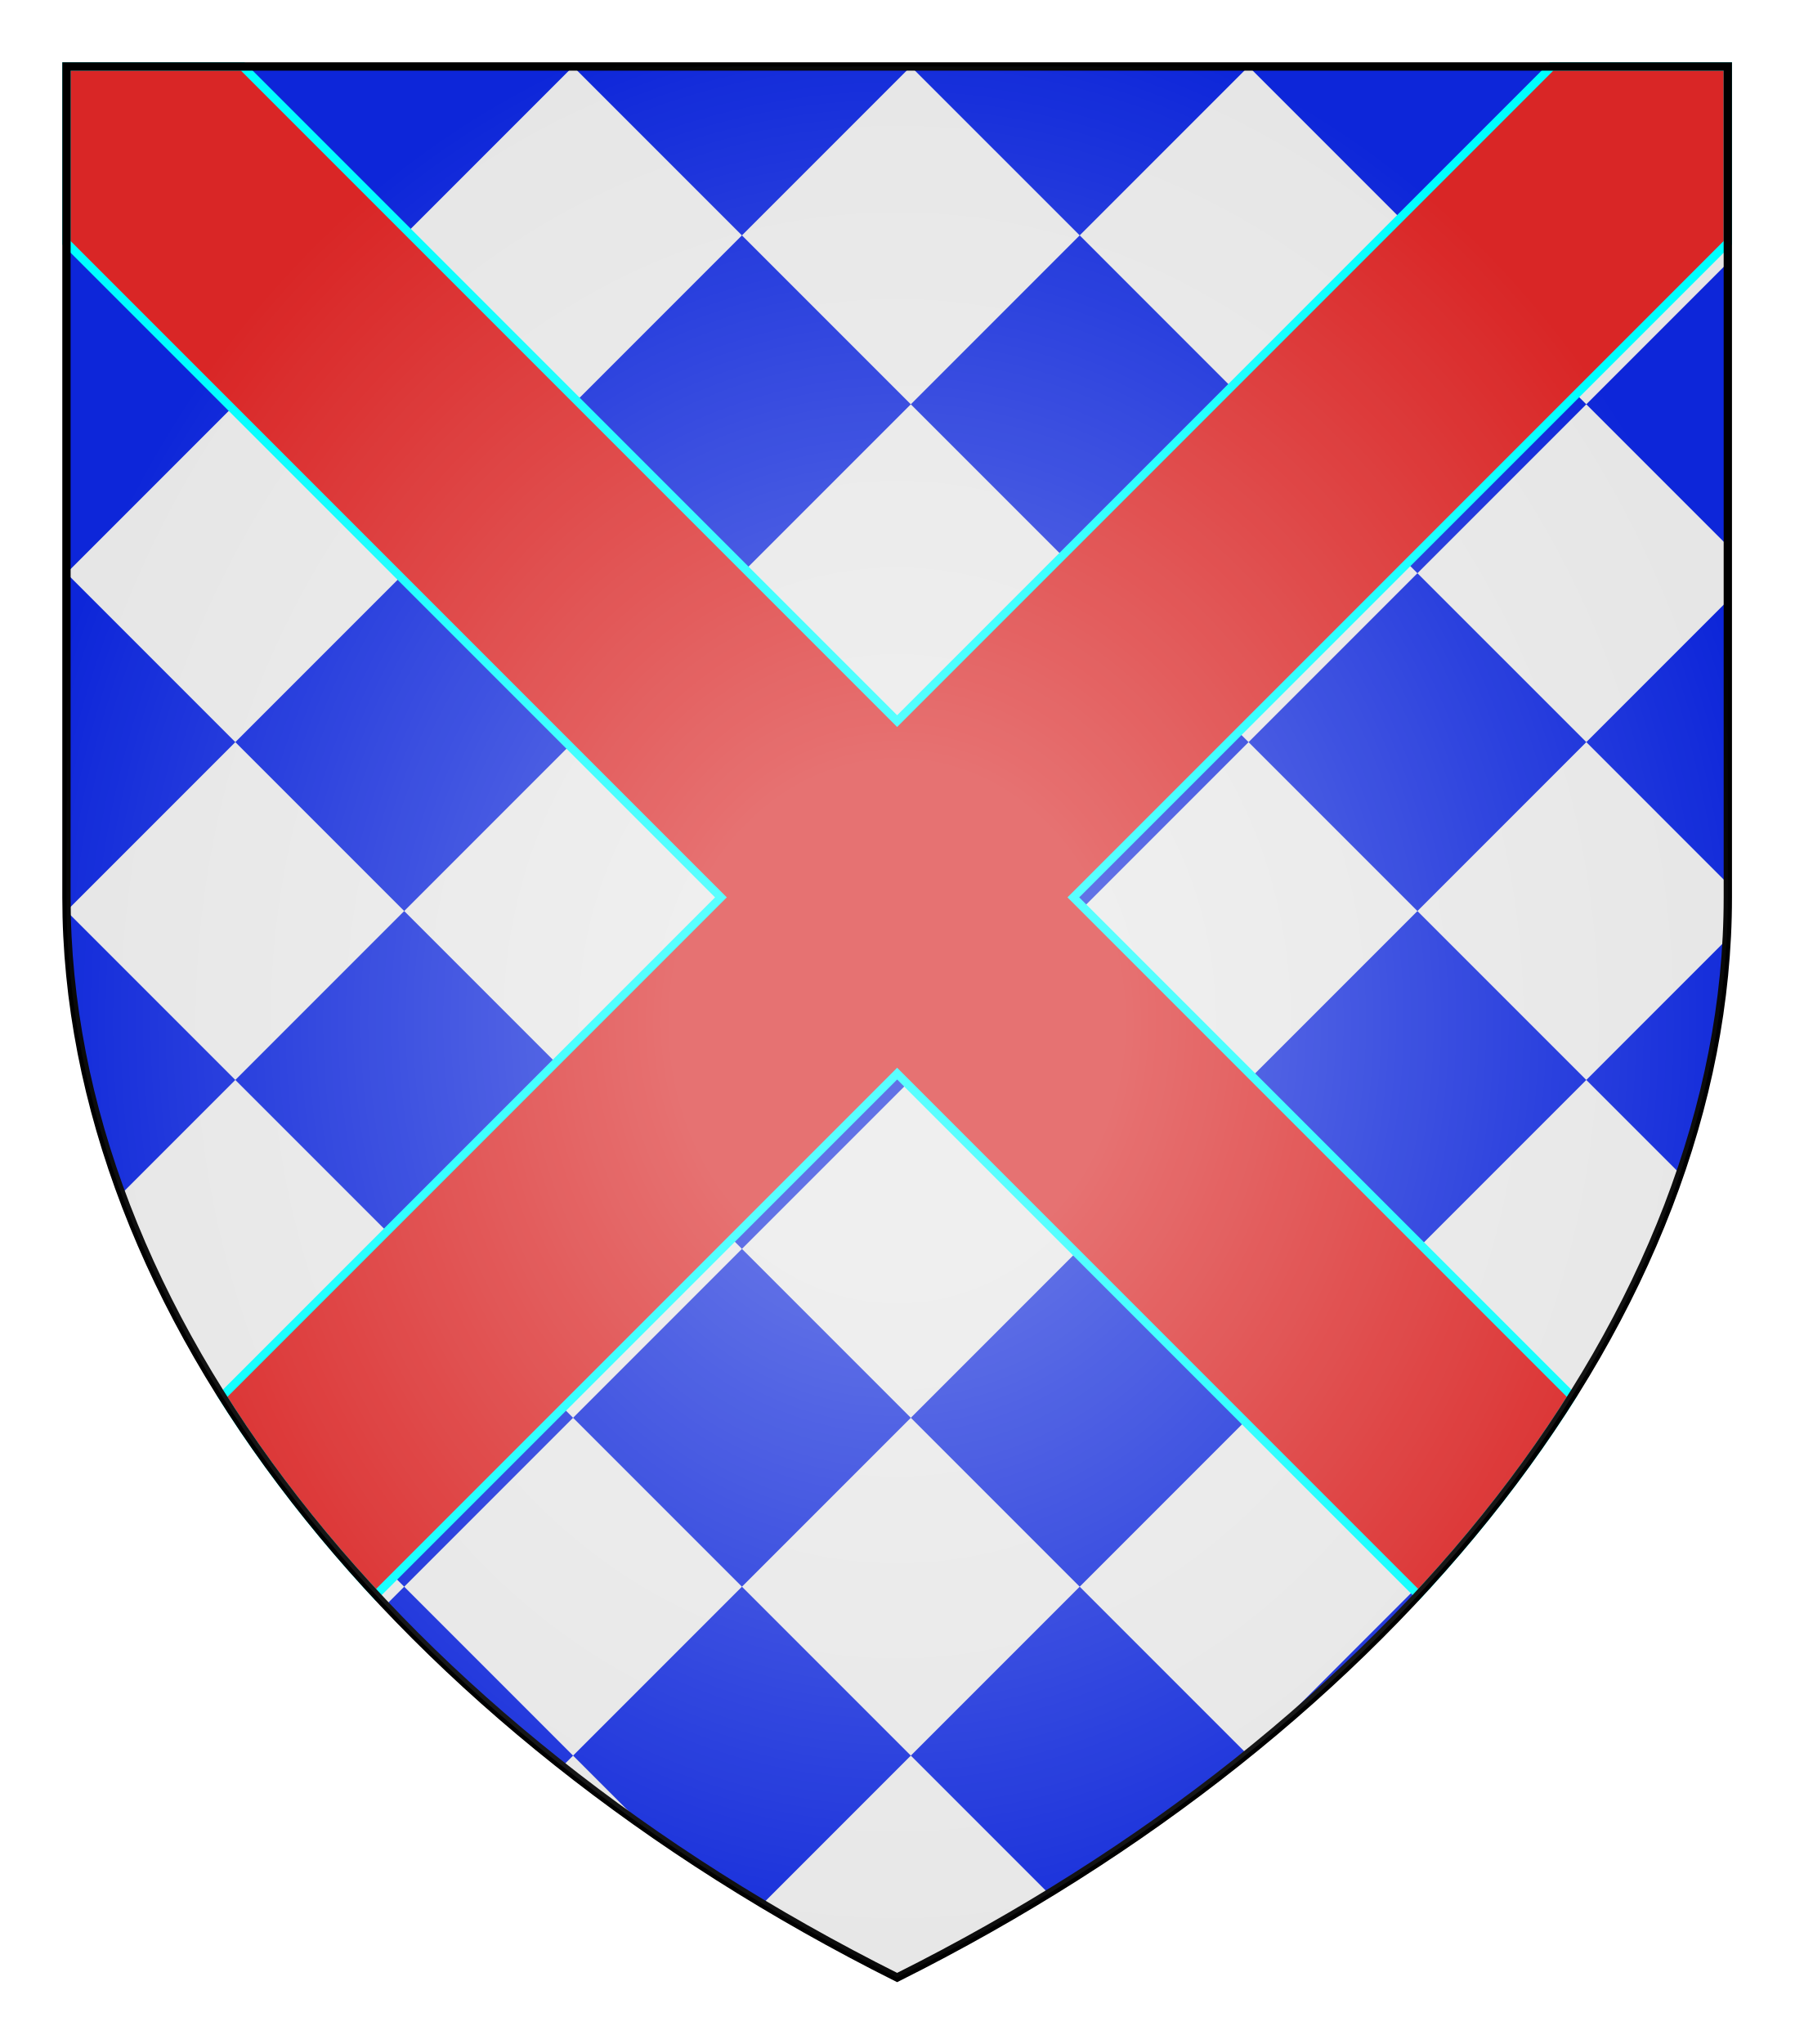
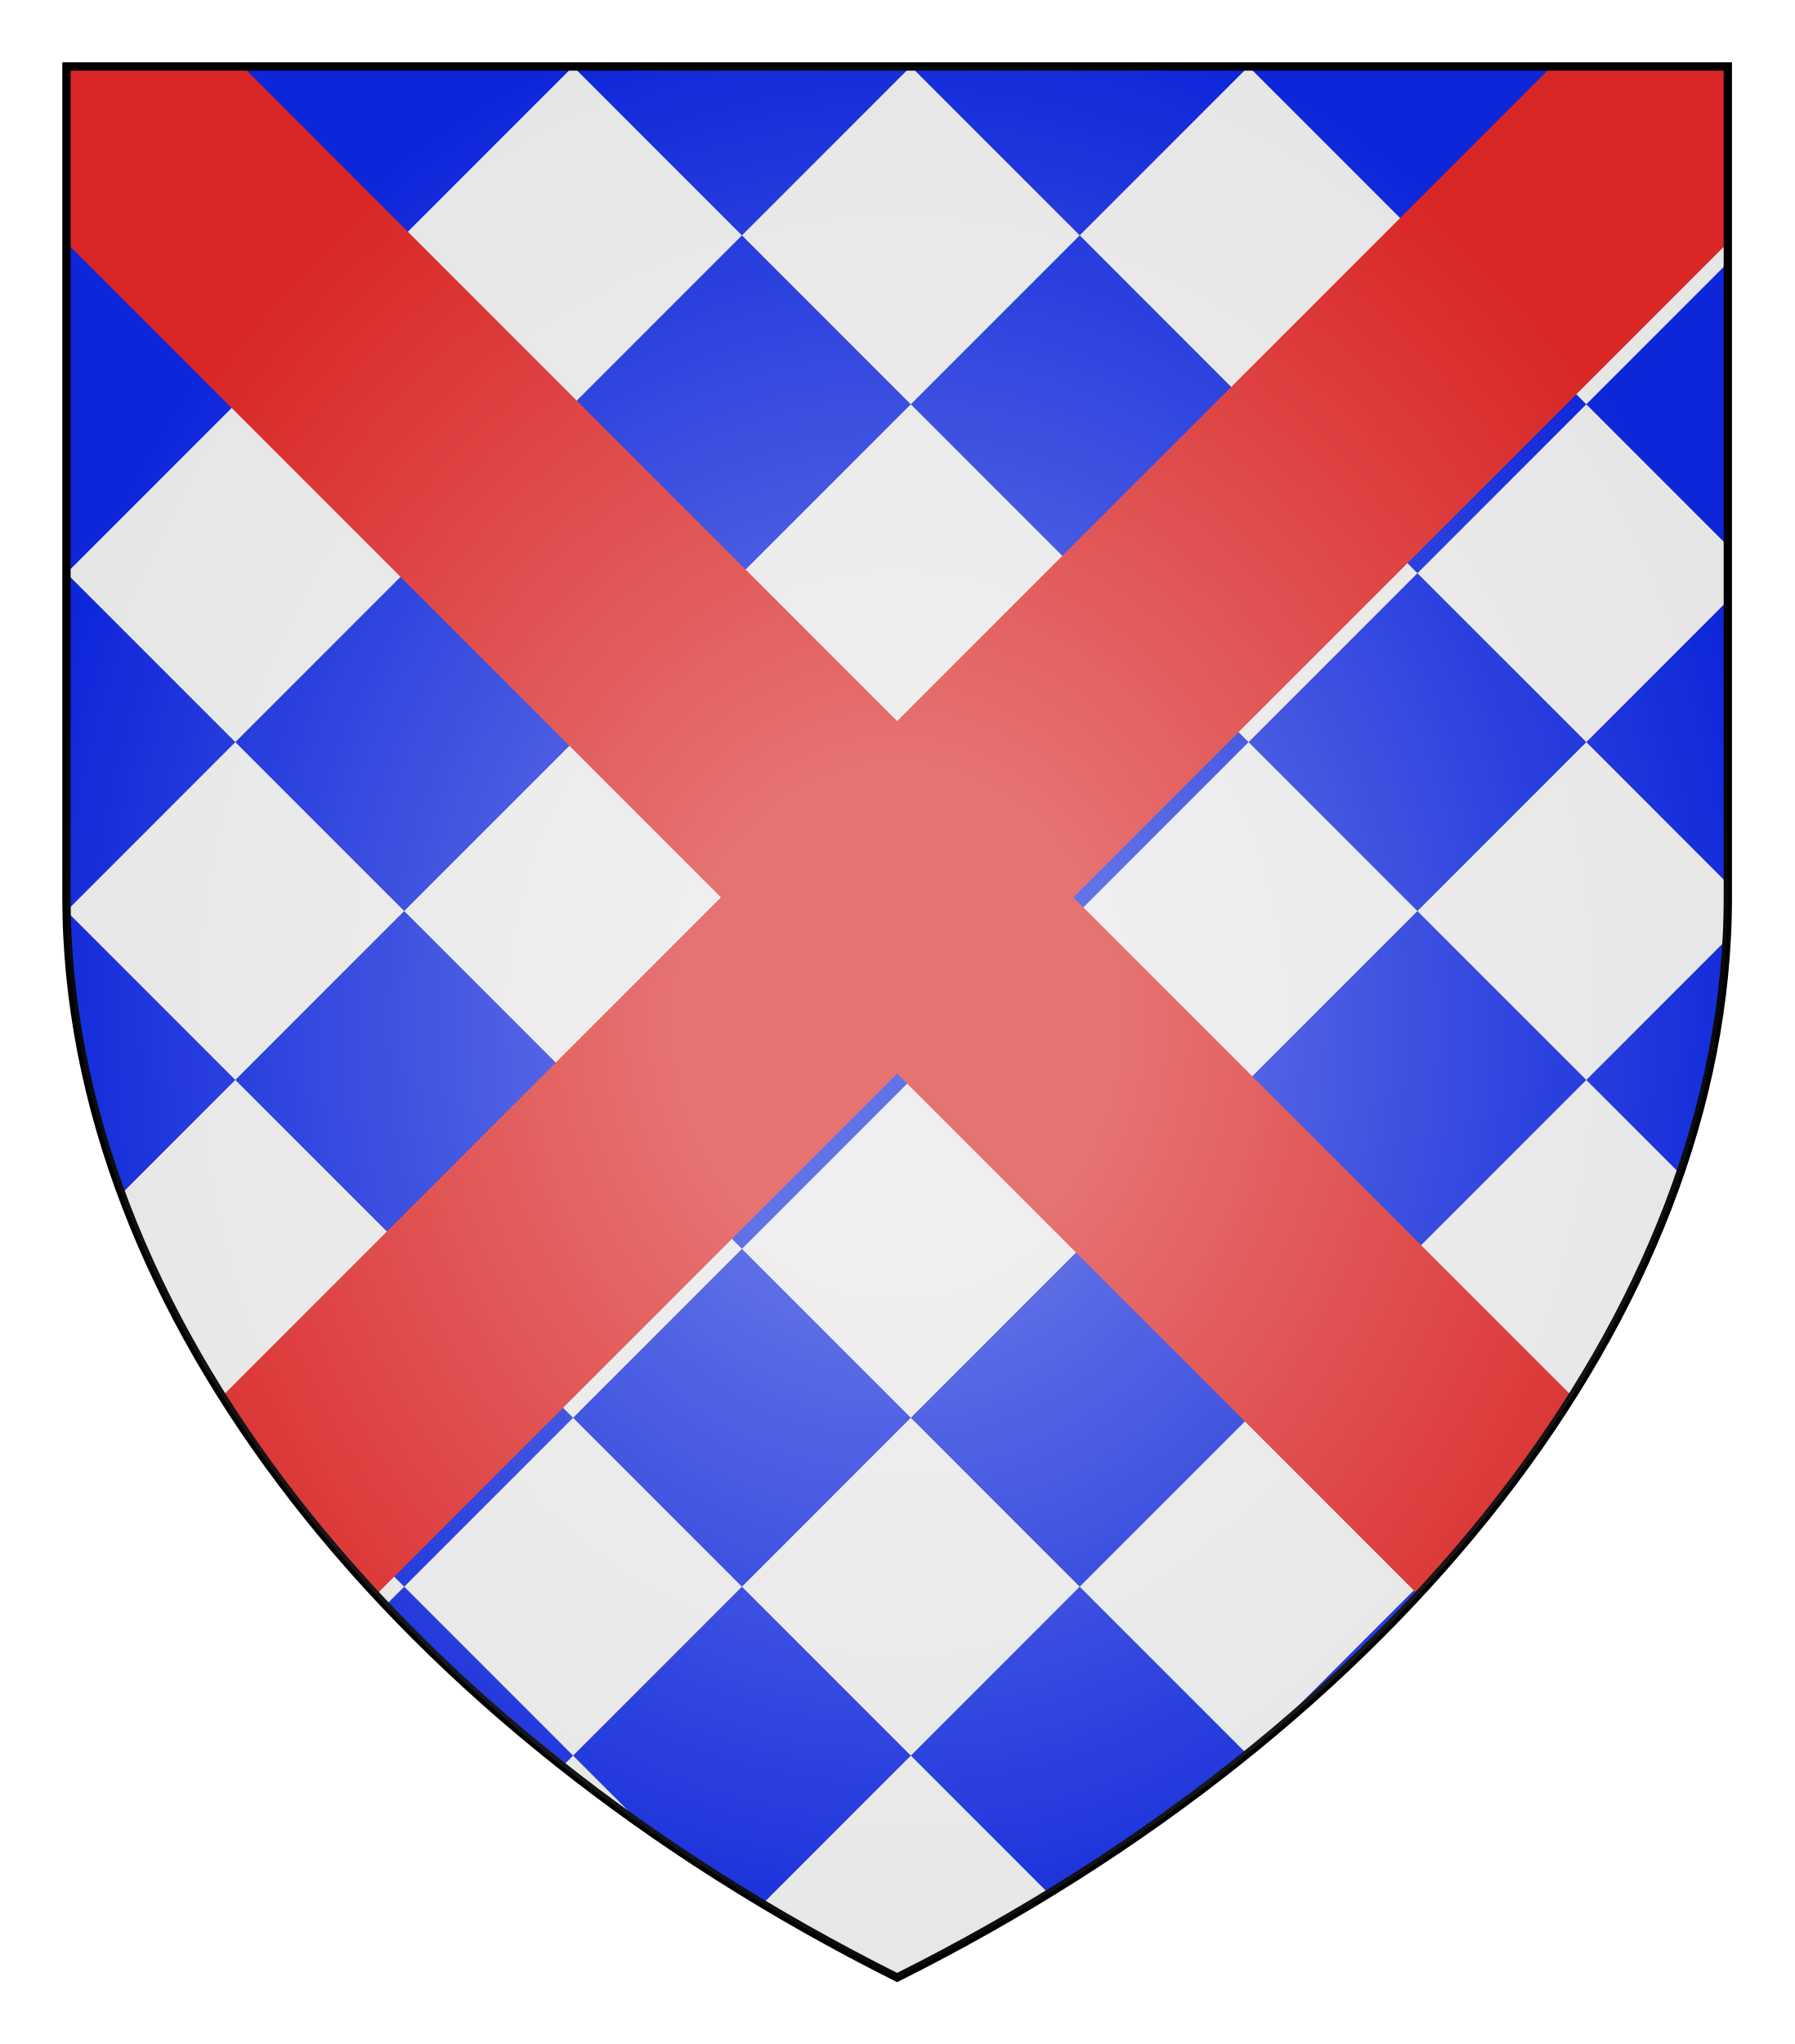
<svg xmlns="http://www.w3.org/2000/svg" height="246.0" width="216.0">
  <defs>
    <clipPath id="contour">
      <path d="M 8.0,8.0 L 208.0,8.0 L 208.0,108.0 C 208.0,158.0 168.0,208.0 108.0,238.0 C 48.0,208.0 8.0,158.0 8.0,108.0 L 8.0,8.0 Z" />
    </clipPath>
    <radialGradient id="lighting">
      <stop offset="25%" stop-color="white" stop-opacity="35%" />
      <stop offset="100%" stop-color="white" stop-opacity="0%" />
    </radialGradient>
  </defs>
  <g transform="translate(8.0,8.0)">
    <path d="M 0.0,0.0 L 0.0,100.0 C 0.0,150.0 40.0,200.0 100.0,230.0 C 160.0,200.0 200.0,150.0 200.0,100.0 L 200.0,0.0 L 0.0,0.0 Z" style="fill: rgb(13, 38, 217); stroke-width: 1px; stroke: none;" />
    <path d="M 20.329,0.0 L 0.0,20.329 L 20.329,40.659 L 40.659,20.329 L 20.329,0.0 L 20.329,0.0 Z" style="fill: rgb(230, 230, 230); stroke-width: 1px; stroke: none;" />
    <path d="M 60.988,0.0 L 40.659,20.329 L 60.988,40.659 L 81.317,20.329 L 60.988,0.0 L 60.988,0.0 Z" style="fill: rgb(230, 230, 230); stroke-width: 1px; stroke: none;" />
    <path d="M 101.647,0.0 L 81.317,20.329 L 101.647,40.659 L 121.976,20.329 L 101.647,0.0 L 101.647,0.0 Z" style="fill: rgb(230, 230, 230); stroke-width: 1px; stroke: none;" />
    <path d="M 142.305,0.0 L 121.976,20.329 L 142.305,40.659 L 162.635,20.329 L 142.305,0.0 L 142.305,0.0 Z" style="fill: rgb(230, 230, 230); stroke-width: 1px; stroke: none;" />
    <path d="M 182.964,0.0 L 162.635,20.329 L 182.964,40.659 L 200.0,23.623 L 200.0,17.036 L 182.964,0.0 L 182.964,0.0 Z" style="fill: rgb(230, 230, 230); stroke-width: 1px; stroke: none;" />
    <path d="M 20.329,40.659 L 0.0,60.988 L 20.329,81.317 L 40.659,60.988 L 20.329,40.659 L 20.329,40.659 Z" style="fill: rgb(230, 230, 230); stroke-width: 1px; stroke: none;" />
    <path d="M 60.988,40.659 L 40.659,60.988 L 60.988,81.317 L 81.317,60.988 L 60.988,40.659 L 60.988,40.659 Z" style="fill: rgb(230, 230, 230); stroke-width: 1px; stroke: none;" />
    <path d="M 101.647,40.659 L 81.317,60.988 L 101.647,81.317 L 121.976,60.988 L 101.647,40.659 L 101.647,40.659 Z" style="fill: rgb(230, 230, 230); stroke-width: 1px; stroke: none;" />
    <path d="M 142.305,40.659 L 121.976,60.988 L 142.305,81.317 L 162.635,60.988 L 142.305,40.659 L 142.305,40.659 Z" style="fill: rgb(230, 230, 230); stroke-width: 1px; stroke: none;" />
    <path d="M 182.964,40.659 L 162.635,60.988 L 182.964,81.317 L 200.0,64.281 L 200.0,57.695 L 182.964,40.659 L 182.964,40.659 Z" style="fill: rgb(230, 230, 230); stroke-width: 1px; stroke: none;" />
    <path d="M 20.329,81.317 L 0.014,101.632 L 0.014,101.632 C 0.014,101.642 0.015,101.652 0.015,101.661 L 0.015,101.661 L 20.329,121.976 L 40.659,101.647 L 20.329,81.317 L 20.329,81.317 Z" style="fill: rgb(230, 230, 230); stroke-width: 1px; stroke: none;" />
    <path d="M 60.988,81.317 L 40.659,101.647 L 60.988,121.976 L 81.317,101.647 L 60.988,81.317 L 60.988,81.317 Z" style="fill: rgb(230, 230, 230); stroke-width: 1px; stroke: none;" />
    <path d="M 101.647,81.317 L 81.317,101.647 L 101.647,121.976 L 121.976,101.647 L 101.647,81.317 L 101.647,81.317 Z" style="fill: rgb(230, 230, 230); stroke-width: 1px; stroke: none;" />
    <path d="M 142.305,81.317 L 121.976,101.647 L 142.305,121.976 L 162.635,101.647 L 142.305,81.317 L 142.305,81.317 Z" style="fill: rgb(230, 230, 230); stroke-width: 1px; stroke: none;" />
    <path d="M 182.964,81.317 L 162.635,101.647 L 182.964,121.976 L 199.863,105.077 L 199.863,105.077 C 199.954,103.385 200.0,101.692 200.0,100.0 L 200.0,98.353 L 182.964,81.317 L 182.964,81.317 Z" style="fill: rgb(230, 230, 230); stroke-width: 1px; stroke: none;" />
    <path d="M 20.329,121.976 L 6.621,135.684 L 6.621,135.684 C 10.009,144.864 14.64,153.874 20.381,162.582 L 20.381,162.582 L 40.659,142.305 L 20.329,121.976 L 20.329,121.976 Z" style="fill: rgb(230, 230, 230); stroke-width: 1px; stroke: none;" />
    <path d="M 60.988,121.976 L 40.659,142.305 L 60.988,162.635 L 81.317,142.305 L 60.988,121.976 L 60.988,121.976 Z" style="fill: rgb(230, 230, 230); stroke-width: 1px; stroke: none;" />
    <path d="M 101.647,121.976 L 81.317,142.305 L 101.647,162.635 L 121.976,142.305 L 101.647,121.976 L 101.647,121.976 Z" style="fill: rgb(230, 230, 230); stroke-width: 1px; stroke: none;" />
    <path d="M 142.305,121.976 L 121.976,142.305 L 142.305,162.635 L 162.635,142.305 L 142.305,121.976 L 142.305,121.976 Z" style="fill: rgb(230, 230, 230); stroke-width: 1px; stroke: none;" />
    <path d="M 182.964,121.976 L 162.635,142.305 L 180.913,160.584 L 180.913,160.584 C 186.55,151.728 191.039,142.573 194.245,133.257 L 194.245,133.257 L 182.964,121.976 L 182.964,121.976 Z" style="fill: rgb(230, 230, 230); stroke-width: 1px; stroke: none;" />
    <path d="M 20.585,162.89 L 20.585,162.89 C 25.692,170.595 31.669,178.062 38.423,185.199 L 38.423,185.199 L 40.659,182.964 L 20.585,162.89 L 20.585,162.89 Z" style="fill: rgb(230, 230, 230); stroke-width: 1px; stroke: none;" />
    <path d="M 60.988,162.635 L 40.659,182.964 L 60.988,203.293 L 81.317,182.964 L 60.988,162.635 L 60.988,162.635 Z" style="fill: rgb(230, 230, 230); stroke-width: 1px; stroke: none;" />
    <path d="M 101.647,162.635 L 81.317,182.964 L 101.647,203.293 L 121.976,182.964 L 101.647,162.635 L 101.647,162.635 Z" style="fill: rgb(230, 230, 230); stroke-width: 1px; stroke: none;" />
    <path d="M 142.305,162.635 L 121.976,182.964 L 142.124,203.112 L 142.124,203.112 C 142.787,202.578 143.445,202.04 144.098,201.5 L 144.098,201.5 L 162.635,182.964 L 142.305,162.635 L 142.305,162.635 Z" style="fill: rgb(230, 230, 230); stroke-width: 1px; stroke: none;" />
    <path d="M 170.162,175.436 L 162.635,182.964 L 163.167,183.497 L 163.167,183.497 C 165.607,180.852 167.94,178.164 170.162,175.436 L 170.162,175.436 Z" style="fill: rgb(230, 230, 230); stroke-width: 1px; stroke: none;" />
    <path d="M 60.988,203.293 L 59.708,204.573 L 59.708,204.573 C 62.927,207.112 66.254,209.586 69.683,211.988 L 69.683,211.988 L 60.988,203.293 L 60.988,203.293 Z" style="fill: rgb(230, 230, 230); stroke-width: 1px; stroke: none;" />
    <path d="M 101.647,203.293 L 83.806,221.134 L 83.806,221.134 C 89.021,224.251 94.424,227.212 100.0,230.0 C 106.311,226.844 112.401,223.468 118.246,219.893 L 118.246,219.893 L 101.647,203.293 L 101.647,203.293 Z" style="fill: rgb(230, 230, 230); stroke-width: 1px; stroke: none;" />
-     <path d="M 0.0,0.0 L 0.0,21.213 L 78.787,100.0 L 18.744,160.043 L 18.744,160.043 C 23.954,168.308 30.162,176.316 37.257,183.956 L 37.257,183.956 L 100.0,121.213 L 162.743,183.956 L 162.743,183.956 C 169.838,176.316 176.046,168.308 181.256,160.043 L 181.256,160.043 L 121.213,100.0 L 200.0,21.213 L 200.0,0.0 L 178.787,0.0 L 100.0,78.787 L 21.213,0.0 L 0.0,0.0 Z" style="fill: rgb(217, 38, 38); stroke-width: 1px; stroke: rgb(0, 255, 255);" />
+     <path d="M 0.0,0.0 L 0.0,21.213 L 78.787,100.0 L 18.744,160.043 L 18.744,160.043 C 23.954,168.308 30.162,176.316 37.257,183.956 L 37.257,183.956 L 100.0,121.213 L 162.743,183.956 L 162.743,183.956 C 169.838,176.316 176.046,168.308 181.256,160.043 L 181.256,160.043 L 121.213,100.0 L 200.0,21.213 L 200.0,0.0 L 178.787,0.0 L 100.0,78.787 L 21.213,0.0 L 0.0,0.0 Z" style="fill: rgb(217, 38, 38); stroke-width: 1px; stroke: none;" />
    <path d="M 0.0,0.0 L 200.0,0.0 L 200.0,100.0 C 200.0,150.0 160.0,200.0 100.0,230.0 C 40.0,200.0 0.0,150.0 0.0,100.0 L 0.0,0.0 Z" style="fill: none; stroke-width: 1px; stroke: rgb(0, 0, 0);" />
  </g>
  <rect clip-path="url(#contour)" fill="url(#lighting)" height="246.0" width="216.0" x="0.0" y="0.0" />
</svg>
